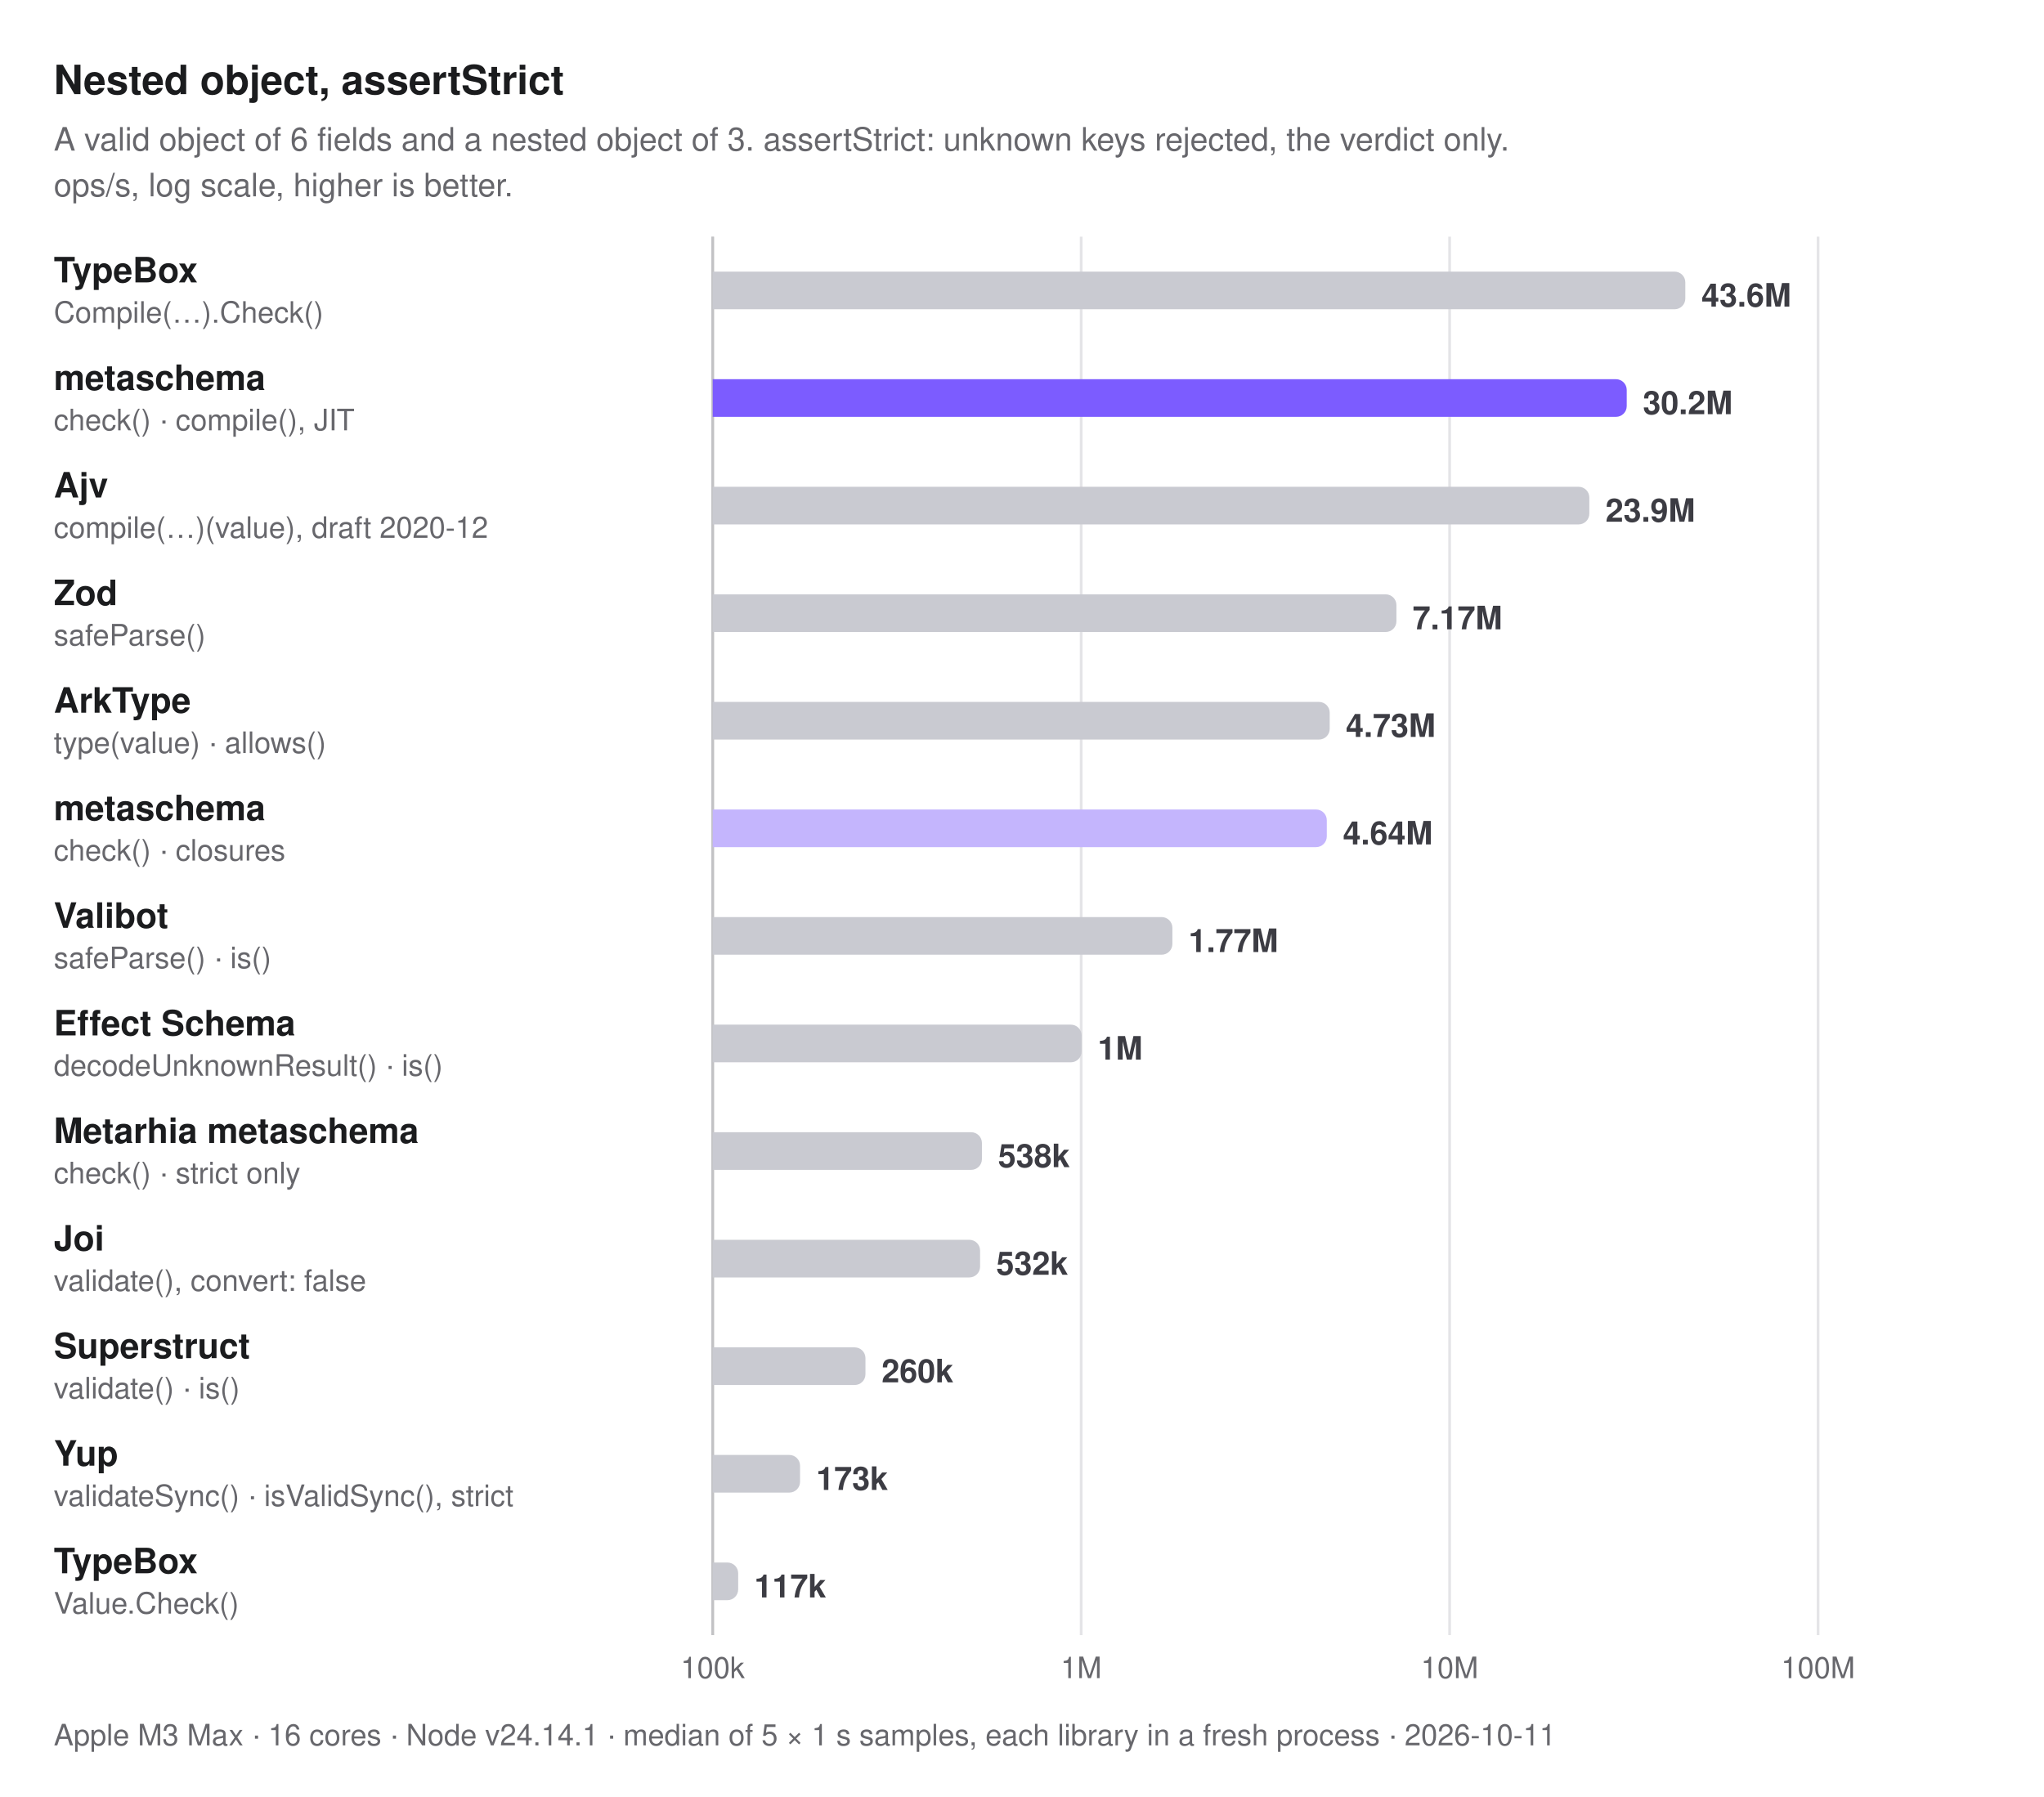
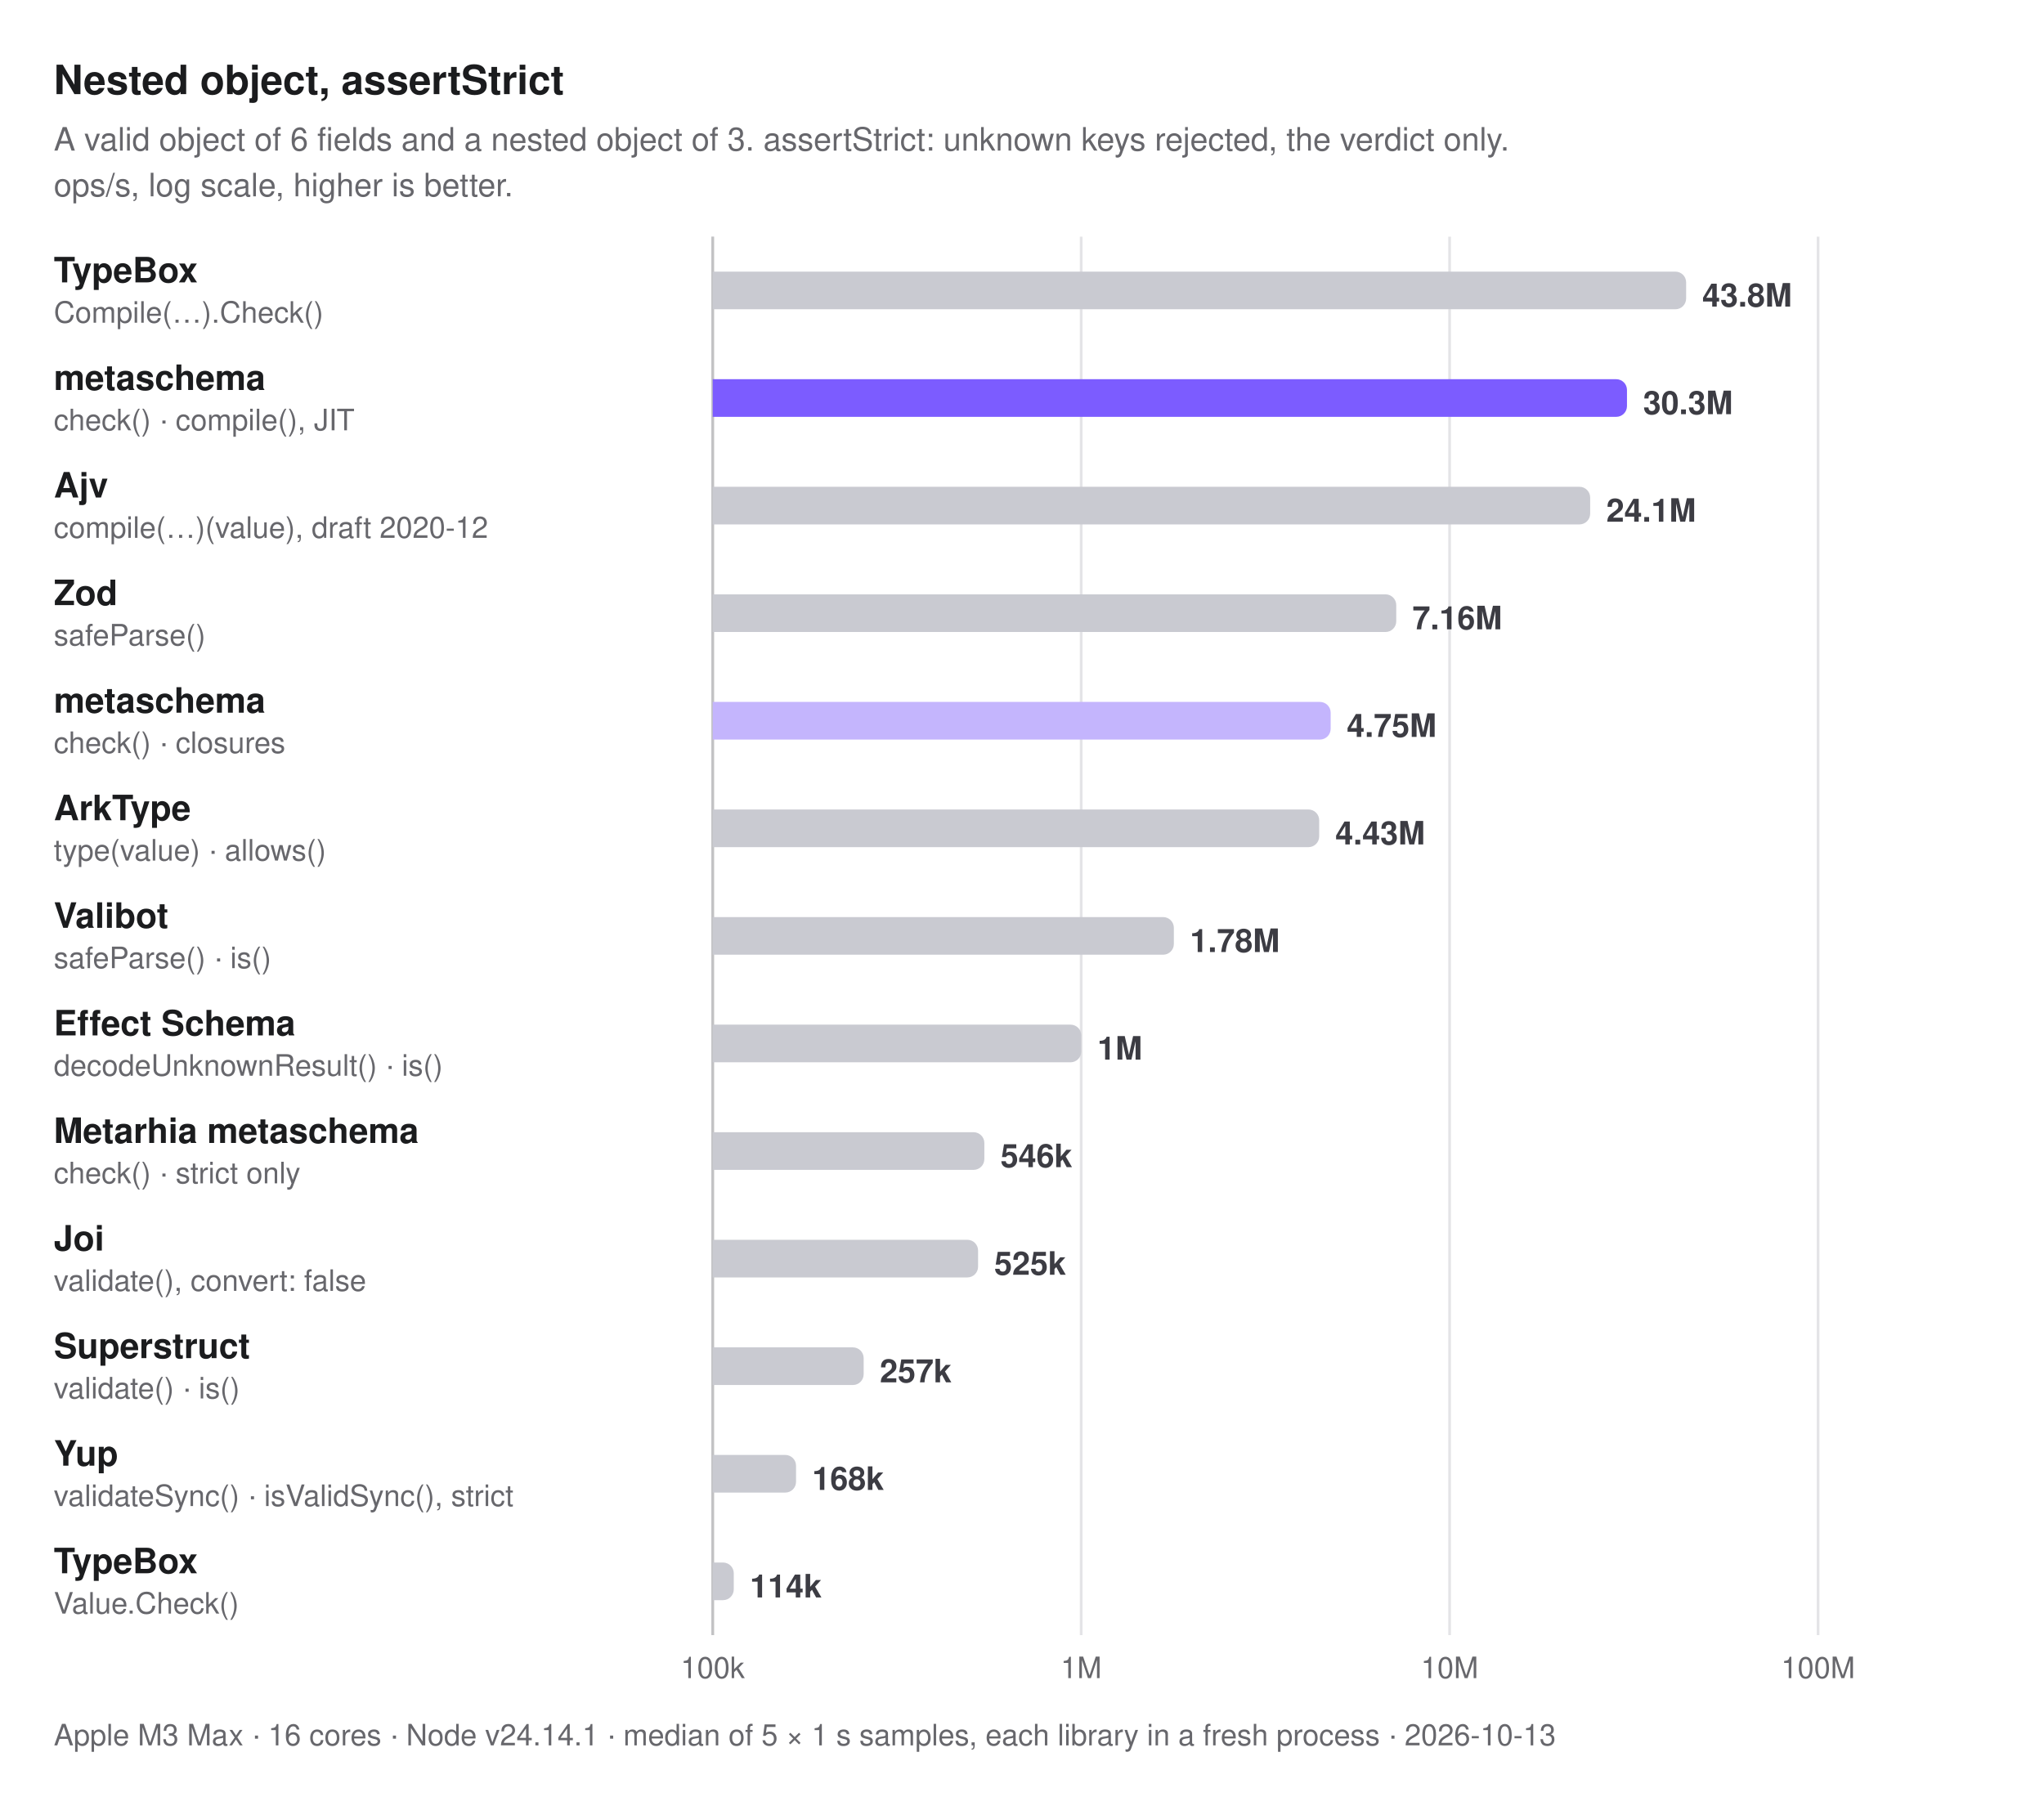
<svg xmlns="http://www.w3.org/2000/svg" width="760" height="668" viewBox="0 0 760 668" role="img" aria-label="Nested object, assertStrict. A valid object of 6 fields and a nested object of 3. assertStrict: unknown keys rejected, the verdict only. ops/s, log scale, higher is better.">
  <style>
  text { font-family: -apple-system, BlinkMacSystemFont, "Segoe UI", Helvetica, Arial, sans-serif; }
  .title { font-size: 15px; font-weight: 700; fill: #1b1c1e; }
  .subtitle, .caption { font-size: 12px; fill: #67676c; }
  .caption { font-size: 11px; }
  .group { font-size: 11px; font-weight: 600; letter-spacing: 0.06em; fill: #67676c; }
  .label { font-size: 13px; font-weight: 600; fill: #1b1c1e; }
  .label.primary, .label.secondary { font-weight: 700; }
  .sublabel { font-size: 11px; fill: #67676c; }
  .value { font-size: 12px; font-weight: 600; fill: #3c3c43; font-variant-numeric: tabular-nums; }
  .value.small { font-size: 10px; }
  .legend { font-size: 11px; fill: #3c3c43; }
  .tick { font-size: 11px; fill: #67676c; font-variant-numeric: tabular-nums; }
  .grid { stroke: #e4e4e7; stroke-width: 1; }
  .axis { stroke: #c2c2c4; stroke-width: 1; }
  .ref { stroke: #67676c; stroke-width: 1; stroke-dasharray: 3 3; }
  .bar { fill: #c9cad1; }
  .bar.primary { fill: #7c5cff; }
  .bar.secondary { fill: #c4b5fd; }
  @media (prefers-color-scheme: dark) {
    .title, .label { fill: #dfdfd6; }
    .subtitle, .caption, .group, .sublabel, .tick { fill: #98989f; }
    .value, .legend { fill: #c2c2c4; }
    .grid { stroke: #2e2e32; }
    .axis { stroke: #48484c; }
    .ref { stroke: #98989f; }
    .bar { fill: #4a4b53; }
    .bar.primary { fill: #9d85ff; }
    .bar.secondary { fill: #5b4aa8; }
  }
</style>
  <text class="title" x="20" y="35">Nested object, assertStrict</text>
  <text class="subtitle" x="20" y="56">A valid object of 6 fields and a nested object of 3. assertStrict: unknown keys rejected, the verdict only.</text>
  <text class="subtitle" x="20" y="73">ops/s, log scale, higher is better.</text>
  <line class="grid" x1="265" y1="88" x2="265" y2="608" />
  <text class="tick" x="265" y="624" text-anchor="middle">100k</text>
  <line class="grid" x1="402" y1="88" x2="402" y2="608" />
  <text class="tick" x="402" y="624" text-anchor="middle">1M</text>
  <line class="grid" x1="539" y1="88" x2="539" y2="608" />
  <text class="tick" x="539" y="624" text-anchor="middle">10M</text>
  <line class="grid" x1="676" y1="88" x2="676" y2="608" />
  <text class="tick" x="676" y="624" text-anchor="middle">100M</text>
  <line class="axis" x1="265" y1="88" x2="265" y2="608" />
  <g>
    <text class="label" x="20" y="105">TypeBox</text>
    <text class="sublabel" x="20" y="120">Compile(…).Check()</text>
-     <path class="bar" d="M265,101H622.638A4,4 0 0 1 626.638,105V111A4,4 0 0 1 622.638,115H265Z" />
-     <text class="value" x="632.638" y="114">43.6M</text>
+     <path class="bar" d="M265,101H622.939A4,4 0 0 1 626.939,105V111A4,4 0 0 1 622.939,115H265Z" />
+     <text class="value" x="632.939" y="114">43.8M</text>
  </g>
  <g>
    <text class="label primary" x="20" y="145">metaschema</text>
    <text class="sublabel" x="20" y="160">check() · compile(), JIT</text>
-     <path class="bar primary" d="M265,141H600.852A4,4 0 0 1 604.852,145V151A4,4 0 0 1 600.852,155H265Z" />
-     <text class="value" x="610.852" y="154">30.2M</text>
+     <path class="bar primary" d="M265,141H600.945A4,4 0 0 1 604.945,145V151A4,4 0 0 1 600.945,155H265Z" />
+     <text class="value" x="610.945" y="154">30.3M</text>
  </g>
  <g>
    <text class="label" x="20" y="185">Ajv</text>
    <text class="sublabel" x="20" y="200">compile(…)(value), draft 2020-12</text>
-     <path class="bar" d="M265,181H586.948A4,4 0 0 1 590.948,185V191A4,4 0 0 1 586.948,195H265Z" />
-     <text class="value" x="596.948" y="194">23.9M</text>
+     <path class="bar" d="M265,181H587.259A4,4 0 0 1 591.259,185V191A4,4 0 0 1 587.259,195H265Z" />
+     <text class="value" x="597.259" y="194">24.1M</text>
  </g>
  <g>
    <text class="label" x="20" y="225">Zod</text>
    <text class="sublabel" x="20" y="240">safeParse()</text>
-     <path class="bar" d="M265,221H515.221A4,4 0 0 1 519.221,225V231A4,4 0 0 1 515.221,235H265Z" />
-     <text class="value" x="525.221" y="234">7.17M</text>
+     <path class="bar" d="M265,221H515.156A4,4 0 0 1 519.156,225V231A4,4 0 0 1 515.156,235H265Z" />
+     <text class="value" x="525.156" y="234">7.16M</text>
  </g>
  <g>
-     <text class="label" x="20" y="265">ArkType</text>
-     <text class="sublabel" x="20" y="280">type(value) · allows()</text>
-     <path class="bar" d="M265,261H490.415A4,4 0 0 1 494.415,265V271A4,4 0 0 1 490.415,275H265Z" />
-     <text class="value" x="500.415" y="274">4.73M</text>
+     <text class="label secondary" x="20" y="265">metaschema</text>
+     <text class="sublabel" x="20" y="280">check() · closures</text>
+     <path class="bar secondary" d="M265,261H490.766A4,4 0 0 1 494.766,265V271A4,4 0 0 1 490.766,275H265Z" />
+     <text class="value" x="500.766" y="274">4.75M</text>
  </g>
  <g>
-     <text class="label secondary" x="20" y="305">metaschema</text>
-     <text class="sublabel" x="20" y="320">check() · closures</text>
-     <path class="bar secondary" d="M265,301H489.331A4,4 0 0 1 493.331,305V311A4,4 0 0 1 489.331,315H265Z" />
-     <text class="value" x="499.331" y="314">4.64M</text>
+     <text class="label" x="20" y="305">ArkType</text>
+     <text class="sublabel" x="20" y="320">type(value) · allows()</text>
+     <path class="bar" d="M265,301H486.507A4,4 0 0 1 490.507,305V311A4,4 0 0 1 486.507,315H265Z" />
+     <text class="value" x="496.507" y="314">4.43M</text>
  </g>
  <g>
    <text class="label" x="20" y="345">Valibot</text>
    <text class="sublabel" x="20" y="360">safeParse() · is()</text>
-     <path class="bar" d="M265,341H431.918A4,4 0 0 1 435.918,345V351A4,4 0 0 1 431.918,355H265Z" />
-     <text class="value" x="441.918" y="354">1.77M</text>
+     <path class="bar" d="M265,341H432.466A4,4 0 0 1 436.466,345V351A4,4 0 0 1 432.466,355H265Z" />
+     <text class="value" x="442.466" y="354">1.78M</text>
  </g>
  <g>
    <text class="label" x="20" y="385">Effect Schema</text>
    <text class="sublabel" x="20" y="400">decodeUnknownResult() · is()</text>
-     <path class="bar" d="M265,381H398.166A4,4 0 0 1 402.166,385V391A4,4 0 0 1 398.166,395H265Z" />
-     <text class="value" x="408.166" y="394">1M</text>
+     <path class="bar" d="M265,381H398.042A4,4 0 0 1 402.042,385V391A4,4 0 0 1 398.042,395H265Z" />
+     <text class="value" x="408.042" y="394">1M</text>
  </g>
  <g>
    <text class="label" x="20" y="425">Metarhia metaschema</text>
    <text class="sublabel" x="20" y="440">check() · strict only</text>
-     <path class="bar" d="M265,421H361.098A4,4 0 0 1 365.098,425V431A4,4 0 0 1 361.098,435H265Z" />
-     <text class="value" x="371.098" y="434">538k</text>
+     <path class="bar" d="M265,421H362.001A4,4 0 0 1 366.001,425V431A4,4 0 0 1 362.001,435H265Z" />
+     <text class="value" x="372.001" y="434">546k</text>
  </g>
  <g>
    <text class="label" x="20" y="465">Joi</text>
    <text class="sublabel" x="20" y="480">validate(), convert: false</text>
-     <path class="bar" d="M265,461H360.415A4,4 0 0 1 364.415,465V471A4,4 0 0 1 360.415,475H265Z" />
-     <text class="value" x="370.415" y="474">532k</text>
+     <path class="bar" d="M265,461H359.672A4,4 0 0 1 363.672,465V471A4,4 0 0 1 359.672,475H265Z" />
+     <text class="value" x="369.672" y="474">525k</text>
  </g>
  <g>
    <text class="label" x="20" y="505">Superstruct</text>
    <text class="sublabel" x="20" y="520">validate() · is()</text>
-     <path class="bar" d="M265,501H317.794A4,4 0 0 1 321.794,505V511A4,4 0 0 1 317.794,515H265Z" />
-     <text class="value" x="327.794" y="514">260k</text>
+     <path class="bar" d="M265,501H317.126A4,4 0 0 1 321.126,505V511A4,4 0 0 1 317.126,515H265Z" />
+     <text class="value" x="327.126" y="514">257k</text>
  </g>
  <g>
    <text class="label" x="20" y="545">Yup</text>
    <text class="sublabel" x="20" y="560">validateSync() · isValidSync(), strict</text>
-     <path class="bar" d="M265,541H293.474A4,4 0 0 1 297.474,545V551A4,4 0 0 1 293.474,555H265Z" />
-     <text class="value" x="303.474" y="554">173k</text>
+     <path class="bar" d="M265,541H291.982A4,4 0 0 1 295.982,545V551A4,4 0 0 1 291.982,555H265Z" />
+     <text class="value" x="301.982" y="554">168k</text>
  </g>
  <g>
    <text class="label" x="20" y="585">TypeBox</text>
    <text class="sublabel" x="20" y="600">Value.Check()</text>
-     <path class="bar" d="M265,581H270.471A4,4 0 0 1 274.471,585V591A4,4 0 0 1 270.471,595H265Z" />
-     <text class="value" x="280.471" y="594">117k</text>
+     <path class="bar" d="M265,581H268.831A4,4 0 0 1 272.831,585V591A4,4 0 0 1 268.831,595H265Z" />
+     <text class="value" x="278.831" y="594">114k</text>
  </g>
-   <text class="caption" x="20" y="649">Apple M3 Max · 16 cores · Node v24.14.1 · median of 5 × 1 s samples, each library in a fresh process · 2026-10-11</text>
+   <text class="caption" x="20" y="649">Apple M3 Max · 16 cores · Node v24.14.1 · median of 5 × 1 s samples, each library in a fresh process · 2026-10-13</text>
</svg>
